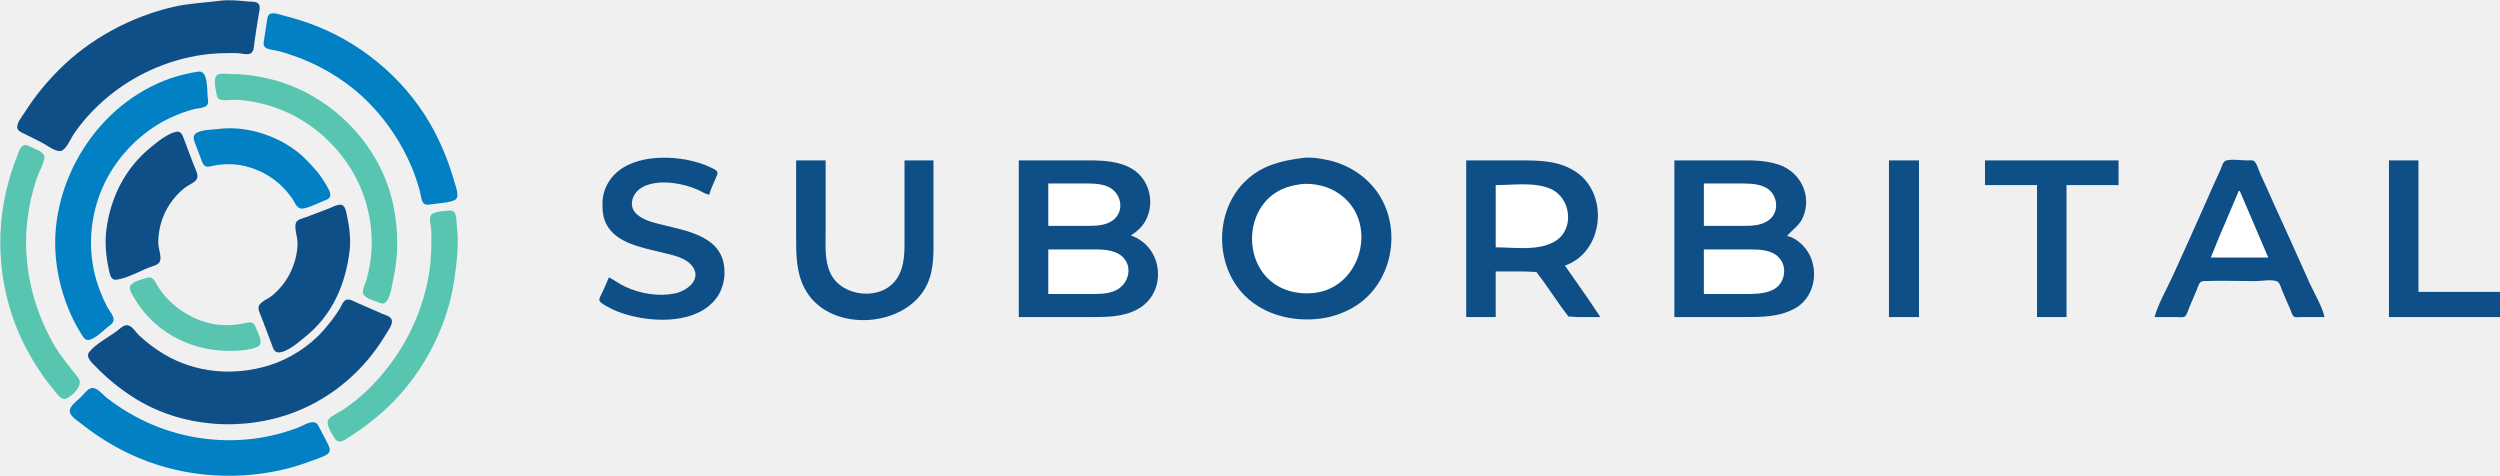
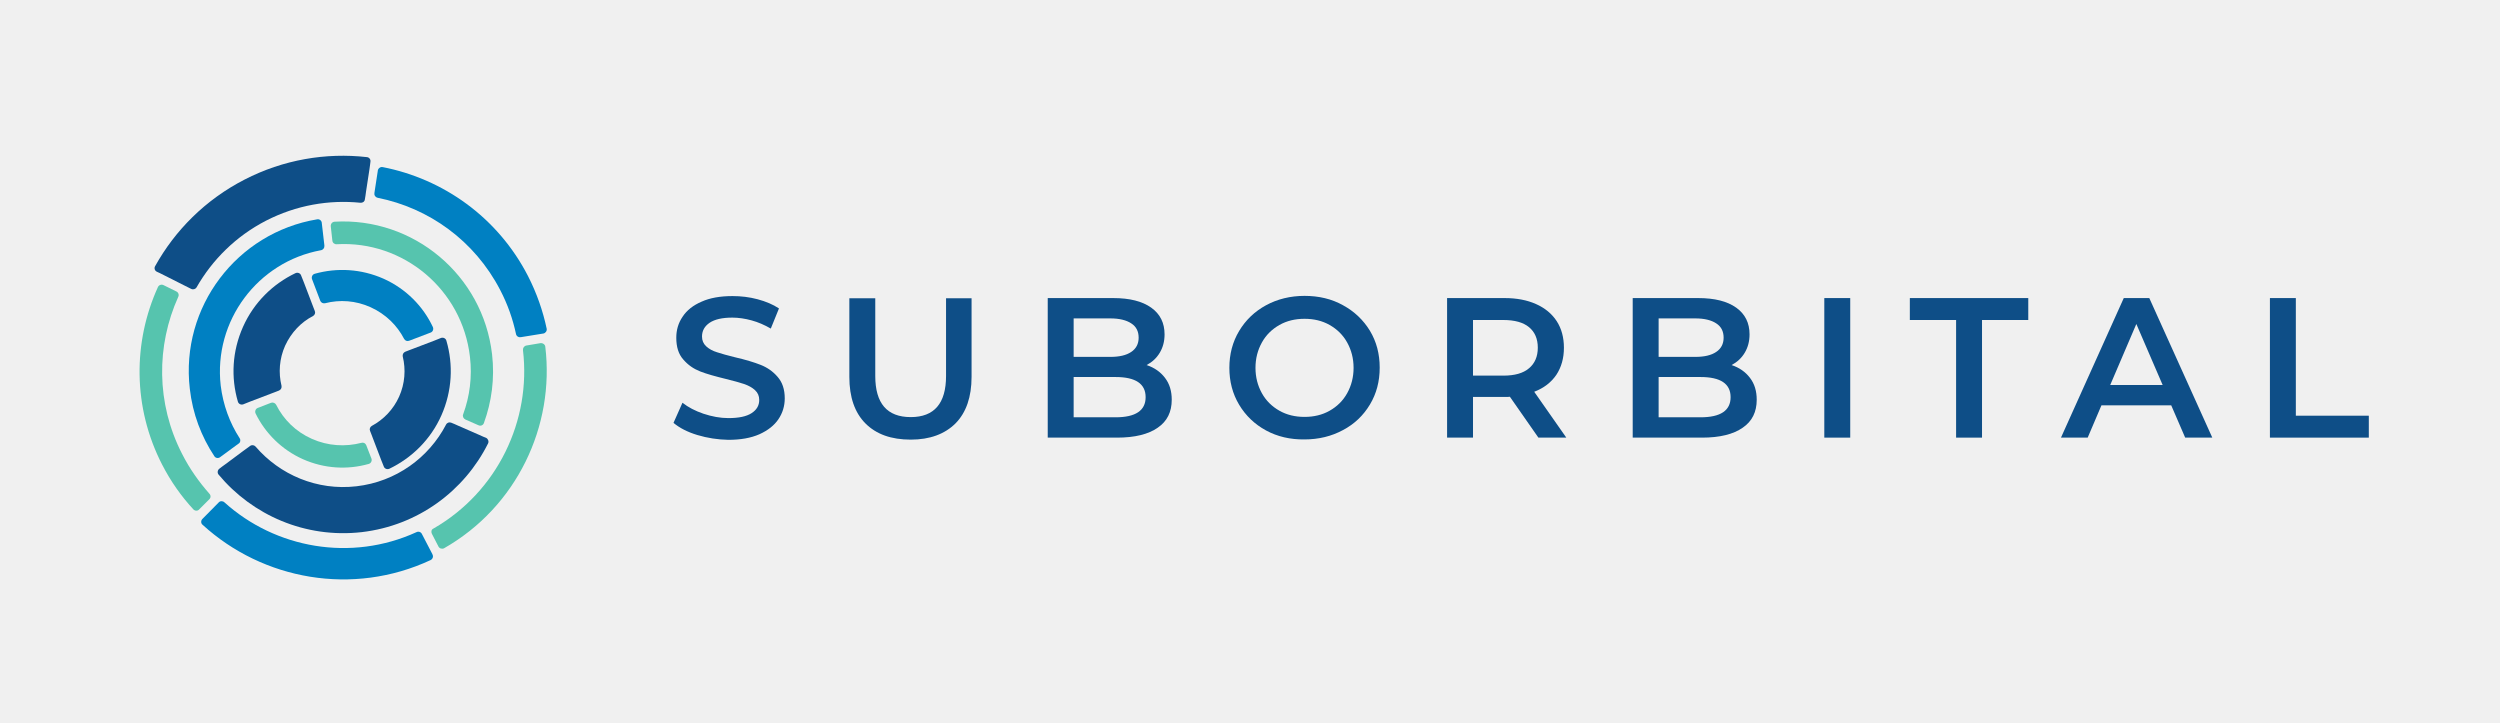
- <svg xmlns="http://www.w3.org/2000/svg" width="4660" height="887" viewBox="0 0 4660 887" fill="none">
-   <path d="M410 1.424C381.145 5.213 352.664 6.082 324 12.651C244.795 30.802 168.698 71.581 111 129.001C86.722 153.162 64.623 179.932 46.424 209C41.799 216.388 29.13 230.679 32.743 239.985C34.692 245.002 40.562 247.027 45 249.247C55.997 254.746 67.126 260.043 78 265.781C87.226 270.649 101.275 281.772 112 281.626C122.611 281.482 132.607 256.848 138.025 249C158.191 219.795 183.808 193.394 212 171.884C260.204 135.105 317.016 111.108 377 102.272C398.605 99.089 420.188 98.745 442 99.004C449.2 99.089 461.564 103.345 467.891 99.141C473.439 95.456 473.295 85.937 474.13 80C476.57 62.649 479.243 45.29 482.08 28C483.08 21.906 486.455 11.6 481.427 6.573C477.211 2.355 468.483 3.361 463 2.83C445.916 1.177 427.124 -0.824 410 1.424Z" fill="#0F4F87" />
-   <path d="M504.019 25.742C498.487 27.945 498.357 33.963 497.576 39C495.766 50.66 494.148 62.355 492.246 74C491.387 79.259 489.984 85.37 495.214 88.911C501.395 93.094 511.851 93.218 519 95.151C534.309 99.292 549.278 104.311 564 110.2C609.849 128.54 653.329 156.685 687.961 192.015C721.84 226.574 748.87 267.395 767.58 312C773.54 326.236 778.44 341.134 782.58 356C784.39 362.523 784.66 372.372 788.73 377.867C792.3 382.694 797.85 381.769 803 380.92C816.59 378.679 834.31 378.631 846.98 373.272C858.31 368.481 849.4 347.411 847 339C837.54 305.875 825.32 274.507 809.22 244C762.81 156.051 683.13 85.853 591 49C570.721 40.888 550.179 34.42 529 29.127C521.965 27.368 511.144 22.905 504.019 25.742ZM370 133.443C225.794 154.138 117.609 283.776 104.17 425C98.885 480.533 110.078 538.401 133.309 589C138.851 601.072 145.39 612.739 152.425 624C155.508 628.935 159.272 634.914 166 633.59C178.184 631.193 193.185 615.349 203 607.87C206.898 604.9 211.72 601.413 211.786 596C211.887 587.797 202.92 578.094 199.258 571C190.506 554.042 183.535 536.387 178.424 518C159.441 449.705 171.621 373.321 210.344 314C236.627 273.737 273.4 240.375 317 219.781C331.414 212.972 346.537 207.291 362 203.374C368.516 201.724 380.612 201.556 385.427 196.57C389.653 192.195 387.465 185.309 387 180C385.932 167.808 387.841 130.882 370 133.443Z" fill="#0181C3" />
-   <path d="M407.015 138.653C395.609 142.345 402.362 167.257 403.733 176C404.391 180.195 405.549 184.066 410.04 185.486C419.146 188.366 431.486 185.623 441 186.039C456.327 186.711 472.082 189.344 487 192.884C561.444 210.552 625.392 260.889 661.691 328C685.378 371.792 696.544 424.473 691.83 474C690.354 489.508 687.751 504.978 683.576 520C681.473 527.566 675.632 538.118 676.707 545.999C678.037 555.76 696.253 559.718 704 563C707.418 564.448 711.17 566.498 715 565.551C726.69 562.66 730.39 532.991 732.65 523C743.32 475.859 742.84 428.194 732.79 381C708.792 268.318 616.174 175.428 505 147.627C481.07 141.642 456.679 138 432 138C424.373 138 414.319 136.289 407.015 138.653Z" fill="#57C5AF" />
-   <path d="M407 240.424C395.549 241.932 371.753 241.332 363.318 250.279C359.85 253.956 360.943 259.697 362.439 264C366.189 274.782 370.722 285.294 374.681 296C376.492 300.896 377.968 307.253 383.018 309.817C387.445 312.064 393.452 309.68 398 308.803C407.646 306.943 417.188 305.996 427 306C452.705 306.01 479.276 314.579 501 328.064C518.523 338.942 533.721 353.936 545.255 371C550.452 378.69 553.687 390.617 565 388.671C577.645 386.496 591.077 379.332 603 374.601C607.711 372.732 613.626 371.399 615.343 365.96C617.464 359.245 611.27 350.613 608.138 345C597.592 326.097 583.409 310.045 568 295.015C527.966 255.964 462.855 233.069 407 240.424Z" fill="#0181C3" />
-   <path d="M329 245.569C312.593 248.503 293.593 264.393 281 274.611C233.695 312.995 206.365 367.252 198.424 427C195.24 450.957 197.22 476.438 202.424 500C204.21 508.086 205.456 522.899 217 521.389C237.221 518.743 259.907 505.453 279 498.192C285.186 495.84 295.61 493.917 298.254 486.985C301.481 478.522 295.001 462.43 295 453C294.998 430.234 300.542 407.86 311.873 388C320.494 372.889 332.144 359.417 346 348.899C351.855 344.455 365.487 339.404 367.566 331.985C369.579 324.802 364.75 316.484 362.203 310C355.814 293.738 349.788 277.33 343.576 261C341.014 254.266 338.302 243.906 329 245.569Z" fill="#0F4F87" />
-   <path d="M45.004 270.613C37.15 272.507 34.224 285.44 31.6 292C23.005 313.488 16.303 335.455 11.119 358C-11.565 456.65 2.499 563.902 50.691 653C64.485 678.5 80.316 702.71 98.92 725C104.077 731.18 113.241 746.56 123 743.09C134.946 738.85 155.768 717.51 146.316 705C130.987 684.71 114.297 666.167 101.424 644C60.164 572.946 41.102 489.845 51.285 408C54.461 382.469 60.2 357.4 68.333 333C72.42 320.741 80.454 307.63 82.606 295C84.625 283.143 65.224 277.797 57 273.756C53.381 271.978 49.182 269.605 45.004 270.613Z" fill="#57C5AF" />
-   <path d="M1135 517C1130.86 527.096 1126.3 537.07 1121.77 547C1120.25 550.333 1116.3 556.209 1117.42 559.961C1118.73 564.368 1125.35 567.581 1129 569.796C1141.44 577.348 1155.05 582.704 1169 586.709C1220.47 601.485 1299.07 603.582 1335.1 556C1342.58 546.126 1347.24 534.135 1349.39 522C1350.98 512.97 1350.72 502.03 1349.25 493C1340.36 438.623 1275.96 429.508 1232 418.374C1216.15 414.359 1198.41 410.132 1186.17 398.561C1171.02 384.236 1178.25 361.593 1194 351.105C1213.56 338.078 1241.78 338.608 1264 342.614C1276.43 344.855 1288.39 348.458 1300 353.427C1307.26 356.535 1314.17 361.604 1322 363C1324.79 352.795 1329.54 342.717 1333.72 333C1335.18 329.605 1338.7 323.943 1336.88 320.21C1334.98 316.328 1328.64 314.068 1325 312.248C1313.06 306.278 1299.99 302.289 1287 299.349C1236.35 287.89 1160.42 291.149 1132.31 343C1126.26 354.153 1123 366.318 1123 379C1123 389.616 1123.29 399.855 1126.86 410C1141.94 452.807 1195.75 461.062 1234 470.627C1253.36 475.468 1279.95 480.051 1291.75 498C1307.71 522.285 1279.02 542.73 1258 546.996C1227.64 553.16 1193.96 547.495 1166 534.691C1155.06 529.684 1145.64 522.294 1135 517ZM2428 294.424C2388.35 299.63 2353.43 307.744 2323 336.089C2263.75 391.278 2263.16 493.978 2320.09 550.911C2356.85 587.666 2411.56 600.513 2462 593.718C2485.86 590.504 2508.87 582.151 2529 568.921C2595.52 525.205 2613.31 428.151 2569.92 362C2548.49 329.318 2513.95 306.946 2476 298.576C2461 295.267 2443.33 292.411 2428 294.424ZM1484 299V437C1484 473.996 1483.27 511.293 1503.46 544C1551.53 621.858 1691.86 610.684 1728.69 529C1741.93 499.622 1740 467.376 1740 436V299H1686V438C1686 465.882 1687.71 495.82 1671.25 520C1642.92 561.623 1569.67 554.044 1548.26 510C1536.63 486.074 1539 457.809 1539 432V299H1484ZM1899 299V591H2028C2058.82 591 2091.99 591.774 2120 576.691C2176.94 546.023 2169.09 459.801 2108 439C2119.35 431.345 2128.98 423.324 2135.51 411C2154.55 375.099 2141.02 328.916 2104 311.32C2075.77 297.9 2045.43 299 2015 299H1899ZM2733 299V591H2788V506H2842L2863.82 507.028L2878.03 526L2910.14 572L2923.52 589.972L2941 591H2983L2961.72 559L2917 495C2989.17 470.426 2999.92 362.462 2938 320.671C2906.14 299.165 2869.87 299 2833 299H2733ZM3121 299V591H3249C3282.79 591 3317.92 591.492 3348 573.547C3388.02 549.675 3392.24 488.999 3360 457.004C3352.3 449.361 3341.99 441.648 3331 440C3341.34 427.486 3353.88 420.955 3360.71 405C3377.87 364.907 3356.49 320.848 3316 307.003C3288.58 297.627 3260.55 299 3232 299H3121ZM3521 299V591H3577V299H3521ZM3700 299V345H3797V591H3852V345H3949V299H3700ZM4016 591H4058C4062.11 591 4069.98 592.506 4073.19 589.397C4076.81 585.884 4078.47 578.575 4080.42 574L4094.85 540C4097.49 533.845 4099.12 524.365 4107 524.019C4139.2 522.607 4171.77 524 4204 524C4215.01 524 4234.72 520.146 4244.78 524.603C4249.49 526.696 4251.81 536.572 4253.72 541C4258.75 552.655 4263.5 564.452 4268.77 576C4270.61 580.042 4271.99 586.143 4275.07 589.397C4278.05 592.535 4286.06 591 4290 591H4333C4327.82 569.185 4313.98 547.478 4304.86 527C4283.59 479.23 4262.08 431.545 4240.31 384C4231.18 364.058 4222.67 343.809 4213.26 324C4209.97 317.098 4207.58 305.974 4202.03 300.603C4199.11 297.772 4192.73 299 4189 299C4176.99 299 4160.66 296.077 4149.11 299.318C4143.47 300.899 4141.01 312.228 4138.74 317C4130.43 334.479 4122.69 352.298 4114.86 370C4093.44 418.449 4071.75 466.834 4049.69 515C4038.48 539.478 4023.4 565.126 4016 591ZM4453 299V591H4660V544H4508V299H4453Z" fill="#0F4F87" />
-   <path d="M1954 342V421H2029C2045.67 421 2064.97 419.995 2077.83 407.699C2096.74 389.614 2088.35 358.459 2066 348.312C2050.96 341.483 2034.12 342 2018 342H1954ZM3176 342V421H3250C3267.29 421 3286.45 420.298 3299.96 407.816C3318.41 390.77 3311.94 359.273 3290 348.89C3274.78 341.686 3257.42 342 3241 342H3176ZM2424 343.424C2407.67 345.595 2391.99 350.067 2378 359.089C2325.36 393.033 2319.31 473.725 2362.17 517.911C2385.26 541.716 2419.98 550.032 2452 545.718C2539.14 533.979 2569.57 412.778 2497 361.721C2486.6 354.405 2475.36 349.147 2463 346.13C2450.5 343.079 2436.82 341.721 2424 343.424ZM2788 345V461C2822.48 461 2868.28 468.461 2899 449.533C2935.55 427.008 2928.21 369.086 2891 352.312C2860.89 338.739 2820.21 345 2788 345ZM4173 356L4135.58 444L4121 480H4228L4175 356H4173Z" fill="white" />
-   <path d="M633 381.562C626.308 382.232 619.254 386.217 613 388.576L571 404.576C565.238 406.75 554.305 408.738 551.742 415.044C547.982 424.299 554.315 440.948 554.545 451C555.029 472.197 548.747 494.452 538.691 513C530.62 527.889 519.231 541.446 506 551.996C499.852 556.898 485.421 562.569 482.603 570.015C480.111 576.604 484.902 584.978 487.192 591C493.402 607.33 499.501 623.709 505.811 640C508.405 646.698 510.132 656.866 519 656.913C535.297 656.998 557.025 637.399 569 627.8C619.542 587.288 644.3 529.84 651.714 467C654.251 445.502 651.214 422.003 646.576 401C644.936 393.578 643.285 380.532 633 381.562Z" fill="#0F4F87" />
-   <path d="M837 392.432C828.87 393.486 809.29 393.671 803.89 400.394C798.43 407.203 803.9 422.934 804 431C804.31 457.164 804.2 483.127 799.92 509C785.9 593.834 745.09 669.588 683 728.96C669.542 741.83 654.464 753.64 639 764C631.05 769.33 618.87 774.13 612.653 781.38C605.598 789.61 619.223 809.4 623.877 816.96C625.798 820.08 628.203 822.47 632.004 822.85C639.89 823.65 648.719 815.93 655 811.95C673.681 800.09 691.209 786.81 708 772.42C780.94 709.93 833.16 616.335 846.87 521C851.44 489.192 855.79 454.117 851.58 422C850.19 411.441 853.22 390.329 837 392.432Z" fill="#57C5AF" />
-   <path d="M1954 465V548H2028C2044.69 548 2063.42 548.661 2079 541.688C2101.98 531.401 2112.7 500.077 2093.81 480.09C2081.41 466.961 2060.97 465 2044 465H1954ZM3176 465V548H3249C3266.91 548 3286.24 548.449 3303 541.124C3327.37 530.476 3333.84 496.488 3313.99 478.105C3300.91 465.992 3280.77 465 3264 465H3176Z" fill="white" />
-   <path d="M275 517.61C267.267 519.573 245.88 525.198 242.743 533.043C239.973 539.971 246.673 549.294 250.012 555C261.255 574.217 275.911 591.949 293 606.246C331.366 638.344 378.337 654 428 654C444.068 654 465.162 653.231 479.995 646.348C492.613 640.493 481.15 621.778 477.808 613C476.163 608.68 474.774 603.418 469.985 601.603C464.358 599.472 456.63 602.56 451 603.576C439.982 605.563 429.175 606.129 418 605.996C387.34 605.632 356.223 592.828 332 574.625C316.951 563.316 303.668 549.083 293.811 533C289.175 525.436 285.96 514.827 275 517.61Z" fill="#57C5AF" />
-   <path d="M646.015 558.667C639.284 560.661 636.292 570.533 632.939 576C624.35 590.005 614.319 602.609 603.576 615C577.369 645.224 539.281 669.622 501 681.28C435.78 701.14 365.29 695.47 306 660.397C289.013 650.347 273.435 638.362 259 624.911C253.093 619.406 246.506 607.53 238 606.244C230.55 605.117 223.434 612.798 218 616.873C202.047 628.838 178.85 640.59 166.318 656.09C158.496 665.765 172.852 677.68 179.015 684C200.013 705.53 222.71 724.06 248 740.31C336.473 797.16 452.707 805.56 550 767.94C621.059 740.46 680.694 688.41 719.4 623C723.3 616.397 733.06 604.115 730.09 596.015C727.64 589.331 717.9 587.096 712 584.579C696.289 577.875 680.694 570.892 665 564.15C659.578 561.822 652.117 556.86 646.015 558.667Z" fill="#0F4F87" />
-   <path d="M169 723.74C162.065 726.38 156.134 734.87 151 740C144.593 746.41 130.088 756.11 130.088 766C130.088 776.42 146.714 785.77 154 791.6C181.086 813.27 210.647 831.41 242 846.22C328.95 887.29 429.462 897.08 523 876.42C544.177 871.75 564.75 865.13 585 857.42C593.264 854.28 603.743 851.37 610.867 846.03C615.58 842.5 615.385 836.93 613.204 832C608.235 820.77 601.76 810 596.247 799C593.927 794.37 591.703 788.27 585.985 787.23C576.386 785.48 563.842 794.05 555 797.32C533.256 805.36 510.893 811.72 488 815.56C418.685 827.19 346.677 818.55 282 790.72C252.355 777.96 224.45 761.41 199 741.58C191.683 735.87 179.459 719.77 169 723.74Z" fill="#0181C3" />
+ <svg xmlns="http://www.w3.org/2000/svg" version="1.1" id="Layer_1" x="0px" y="0px" viewBox="0 0 1253.9 362.6" style="enable-background:new 0 0 1253.9 362.6;" xml:space="preserve">
+   <style type="text/css">
+ 	.st0{fill:#0E4E87;}
+ 	.st1{fill:#0080C2;}
+ 	.st2{fill:#56C4AE;}
+ </style>
+   <g>
+     <path class="st0" d="M349.8,218.2c-5-1.5-9-3.6-12-6.1l4.5-10.1c2.9,2.3,6.4,4.1,10.5,5.5c4.2,1.4,8.4,2.2,12.5,2.2   c5.2,0,9.1-0.8,11.7-2.5c2.6-1.7,3.8-3.9,3.8-6.6c0-2-0.7-3.6-2.1-4.9c-1.4-1.3-3.2-2.3-5.5-3.1c-2.2-0.7-5.2-1.6-9-2.5   c-5.3-1.3-9.7-2.5-13-3.8c-3.3-1.3-6.1-3.2-8.5-6c-2.4-2.7-3.5-6.3-3.5-10.9c0-3.9,1-7.4,3.2-10.6c2.1-3.2,5.3-5.7,9.5-7.5   c4.2-1.9,9.4-2.8,15.5-2.8c4.3,0,8.5,0.5,12.6,1.6c4.1,1.1,7.7,2.6,10.7,4.6l-4.1,10.1c-3.1-1.8-6.3-3.2-9.6-4.1   c-3.3-0.9-6.6-1.4-9.7-1.4c-5.1,0-8.9,0.9-11.4,2.6c-2.5,1.7-3.8,4-3.8,6.9c0,2,0.7,3.6,2.1,4.9c1.4,1.3,3.2,2.3,5.5,3   c2.2,0.7,5.2,1.6,9,2.5c5.2,1.2,9.5,2.5,12.8,3.8c3.3,1.3,6.2,3.3,8.5,6c2.4,2.7,3.6,6.3,3.6,10.8c0,3.9-1.1,7.4-3.2,10.5   c-2.1,3.1-5.3,5.6-9.5,7.5c-4.3,1.9-9.5,2.8-15.6,2.8C360,220.5,354.8,219.7,349.8,218.2z" />
+     <path class="st0" d="M434.1,212.4c-5.4-5.4-8.1-13.2-8.1-23.3v-39.5h13v39c0,13.7,5.9,20.6,17.8,20.6c11.8,0,17.7-6.9,17.7-20.6   v-39h12.8V189c0,10.1-2.7,17.9-8,23.3c-5.4,5.4-12.9,8.2-22.5,8.2C447,220.5,439.5,217.8,434.1,212.4z" />
+     <path class="st0" d="M584.3,189.5c2.3,3,3.4,6.6,3.4,11c0,6.1-2.3,10.8-7,14c-4.7,3.3-11.5,5-20.4,5h-34.8v-70h32.8   c8.3,0,14.6,1.6,19.1,4.8c4.5,3.2,6.7,7.7,6.7,13.4c0,3.5-0.8,6.5-2.4,9.2c-1.6,2.7-3.8,4.7-6.6,6.2   C579,184.4,582,186.5,584.3,189.5z M538.5,159.7V179h18.4c4.5,0,8-0.8,10.5-2.5c2.4-1.6,3.7-4,3.7-7.1c0-3.2-1.2-5.6-3.7-7.2   c-2.4-1.6-5.9-2.5-10.5-2.5H538.5z M574.6,199.2c0-6.7-5-10.1-15.1-10.1h-21v20.2h21C569.6,209.3,574.6,205.9,574.6,199.2z" />
+     <path class="st0" d="M635,215.9c-5.7-3.1-10.2-7.4-13.5-12.9c-3.3-5.5-4.9-11.7-4.9-18.5s1.6-13,4.9-18.5   c3.3-5.5,7.8-9.8,13.5-12.9c5.7-3.1,12.2-4.7,19.3-4.7c7.1,0,13.6,1.5,19.3,4.7c5.7,3.1,10.2,7.4,13.5,12.8   c3.3,5.5,4.9,11.6,4.9,18.5c0,6.9-1.6,13-4.9,18.5c-3.3,5.5-7.8,9.8-13.5,12.8c-5.7,3.1-12.2,4.7-19.3,4.7   C647.2,220.5,640.7,219,635,215.9z M666.9,206c3.7-2.1,6.7-5,8.8-8.8c2.1-3.8,3.2-8,3.2-12.7c0-4.7-1.1-8.9-3.2-12.7   c-2.1-3.8-5.1-6.7-8.8-8.8c-3.7-2.1-7.9-3.1-12.6-3.1c-4.7,0-8.9,1-12.6,3.1c-3.7,2.1-6.7,5-8.8,8.8c-2.1,3.8-3.2,8-3.2,12.7   c0,4.7,1.1,8.9,3.2,12.7c2.1,3.8,5.1,6.7,8.8,8.8c3.7,2.1,7.9,3.1,12.6,3.1C659,209.1,663.2,208.1,666.9,206z" />
+     <path class="st0" d="M771.6,219.5L757.3,199c-0.6,0.1-1.5,0.1-2.7,0.1h-15.8v20.4h-13v-70h28.8c6.1,0,11.3,1,15.8,3s8,4.9,10.4,8.6   c2.4,3.7,3.6,8.2,3.6,13.3c0,5.3-1.3,9.8-3.8,13.6c-2.6,3.8-6.2,6.6-11.1,8.5l16.1,23H771.6z M766.9,164.1   c-2.9-2.4-7.2-3.6-12.9-3.6h-15.2v27.9H754c5.7,0,10-1.2,12.9-3.7c2.9-2.4,4.4-5.9,4.4-10.3C771.3,169.9,769.8,166.5,766.9,164.1z" />
+     <path class="st0" d="M877.7,189.5c2.3,3,3.4,6.6,3.4,11c0,6.1-2.3,10.8-7,14c-4.7,3.3-11.5,5-20.4,5h-34.8v-70h32.8   c8.3,0,14.6,1.6,19.1,4.8c4.5,3.2,6.7,7.7,6.7,13.4c0,3.5-0.8,6.5-2.4,9.2c-1.6,2.7-3.8,4.7-6.6,6.2   C872.4,184.4,875.4,186.5,877.7,189.5z M831.9,159.7V179h18.4c4.5,0,8-0.8,10.5-2.5c2.4-1.6,3.7-4,3.7-7.1c0-3.2-1.2-5.6-3.7-7.2   c-2.4-1.6-5.9-2.5-10.5-2.5H831.9z M868,199.2c0-6.7-5-10.1-15.1-10.1h-21v20.2h21C863,209.3,868,205.9,868,199.2z" />
+     <path class="st0" d="M915,149.5h13v70h-13V149.5z" />
+     <path class="st0" d="M981.1,160.5h-23.2v-11h59.4v11h-23.2v59h-13V160.5z" />
+     <path class="st0" d="M1089,203.3h-35l-6.9,16.2h-13.4l31.5-70h12.8l31.6,70H1096L1089,203.3z M1084.7,193.1l-13.2-30.6l-13.1,30.6   H1084.7z" />
+     <path class="st0" d="M1138.5,149.5h13v59h36.6v11h-49.6V149.5z" />
+   </g>
+   <g>
+     <g>
+       <path class="st1" d="M192.4,139.8c-11.3-5-23.4-5.6-34.5-2.5c-1.2,0.3-1.8,1.6-1.4,2.7l0,0l4,10.5l0.1,0.3c0.4,1,1.4,1.5,2.4,1.3    c7.4-1.9,15.4-1.4,22.9,2c7.5,3.4,13.3,9.1,16.8,15.9c0.5,0.9,1.6,1.3,2.5,0.9l0.3-0.1l10.5-4l0,0c1.1-0.4,1.6-1.7,1.1-2.8    C212.2,153.6,203.7,144.9,192.4,139.8z" />
+       <path class="st0" d="M157,158.5c0.9-0.5,1.3-1.6,0.9-2.5l-0.7-1.8l-0.8-2.1l-4-10.5l-0.8-2l-0.6-1.5c-0.4-1.1-1.7-1.6-2.8-1.1    c-11.3,5.4-20.8,14.6-26.3,26.9c-5.5,12.3-6.1,25.5-2.6,37.5c0.3,1.2,1.6,1.8,2.7,1.4l1.5-0.6l2-0.8l10.5-4l2.1-0.8l1.8-0.7    c1-0.4,1.5-1.4,1.3-2.4c-1.6-6.5-1.1-13.6,1.8-20.1C146.1,166.7,151,161.6,157,158.5z" />
+       <path class="st0" d="M223.9,170.9c-0.3-1.2-1.6-1.8-2.7-1.4l-1.5,0.6l-2,0.8l-10.5,4l-2.1,0.8l-1.8,0.7c-1,0.4-1.5,1.4-1.3,2.4    c1.6,6.5,1.1,13.6-1.8,20.1c-2.9,6.5-7.9,11.6-13.7,14.7c-0.9,0.5-1.3,1.6-0.9,2.5l0.7,1.8l0.8,2.1l4,10.5l0.8,2l0.6,1.5    c0.4,1.1,1.7,1.6,2.8,1.1c11.2-5.4,20.7-14.6,26.1-26.8C226.8,196.1,227.4,182.9,223.9,170.9z" />
+       <path class="st2" d="M156.4,220.1c-8.1-3.6-14.2-9.7-17.9-17.1c-0.5-0.9-1.6-1.3-2.5-1l-6.7,2.6c-1.1,0.4-1.6,1.7-1.1,2.8    c4.8,9.8,13,18.1,23.7,22.9c10.8,4.8,22.4,5.4,33,2.4c1.2-0.3,1.8-1.6,1.4-2.7l-2.6-6.7c-0.4-1-1.4-1.5-2.4-1.2    C173.2,224.2,164.5,223.7,156.4,220.1z" />
+     </g>
+     <g>
+       <path class="st1" d="M95.2,195c1.4,12.5,5.8,24,12.3,33.8c0.6,1,2,1.2,2.9,0.5l0,0l9.1-6.7l0.2-0.1c0.9-0.6,1.1-1.8,0.5-2.7    c-5-7.7-8.3-16.7-9.5-26.4c-3.7-32.5,18.6-62.1,50.3-67.9c1.1-0.2,1.8-1.2,1.7-2.2l0-0.2l-1.3-11.2l0-0.1c-0.1-1.2-1.2-2-2.3-1.8    C118.8,116.7,90.4,154,95.2,195z" />
+       <path class="st2" d="M235.7,178.9c1.2,10.1-0.1,19.9-3.4,28.9c-0.4,1,0.1,2.1,1.1,2.6l6.6,2.9c1.1,0.5,2.3,0,2.7-1.1    c3.9-10.7,5.5-22.4,4.1-34.5c-4.6-39.8-39.5-68.8-79-66.5c-1.2,0.1-2,1.1-1.9,2.3l0.8,7.2c0.1,1.1,1.1,1.9,2.2,1.8    C202.3,120.6,231.8,145.2,235.7,178.9z" />
+       <path class="st0" d="M242.3,219l-2-0.9l-10.3-4.5l-2-0.9l-1.7-0.7c-1-0.4-2.1,0-2.6,1c-8.6,16.5-25,28.6-44.9,30.9    c-19.8,2.3-38.5-5.8-50.6-19.9c-0.7-0.8-1.9-1-2.8-0.3l-1.5,1.1l-1.8,1.3l-9,6.7l-1.8,1.3l-1.3,1c-0.9,0.7-1.1,2-0.4,2.9    c17,20.4,43.5,32.1,71.8,28.9c28.3-3.3,51.5-20.7,63.4-44.5c0.5-1,0-2.3-1-2.8L242.3,219z" />
+     </g>
+     <g>
+       <path class="st2" d="M216.6,267.7l3.3,6.4c0.5,1,1.8,1.4,2.8,0.9c36.5-20.8,55.6-61.3,50.8-101.1c-0.1-1.1-1.2-1.9-2.4-1.8    l-7.1,1.2c-1.1,0.2-1.8,1.2-1.7,2.3c4.2,35.2-12.7,71-44.9,89.5C216.4,265.5,216.1,266.7,216.6,267.7z" />
+       <path class="st1" d="M191.9,83.8c-1.1-0.2-2.2,0.6-2.4,1.7l0,0.1l-1.7,11.1l0,0.2c-0.2,1.1,0.6,2.1,1.6,2.3    c25.6,5.1,48.6,21.4,61.5,46.3c3.7,7.1,6.3,14.5,7.9,22c0.2,1.1,1.2,1.8,2.3,1.6l0.2,0l11.1-1.8l0.1,0c1.1-0.2,1.9-1.3,1.7-2.4    c-1.9-9-5-17.9-9.4-26.5C249.6,108.9,222.2,89.7,191.9,83.8z" />
+       <path class="st0" d="M122.6,90.1c-19.6,10.1-34.8,25.4-44.8,43.4c-0.6,1-0.2,2.3,0.9,2.8l1.5,0.7l2,1l10.1,5.1l2,1l1.6,0.8    c1,0.5,2.2,0.1,2.7-0.8c7.9-13.8,19.7-25.6,34.8-33.4c15.2-7.8,31.6-10.6,47.4-9c1.1,0.1,2.1-0.6,2.2-1.7l0.3-1.8l0.3-2.2    l1.7-11.1l0.3-2.2l0.2-1.6c0.2-1.1-0.6-2.2-1.8-2.3C163.5,76.5,142.2,80,122.6,90.1z" />
+       <path class="st2" d="M91.4,227.8c-13.2-25.6-13-54.5-2-78.9c0.5-1,0.1-2.2-0.9-2.7L82,143c-1-0.5-2.3-0.1-2.8,1    c-12.5,27.5-12.7,60.2,2.1,89c4.3,8.4,9.6,15.9,15.7,22.5c0.8,0.8,2.1,0.9,2.9,0l5.1-5.1c0.8-0.8,0.8-2,0-2.8    C99.8,241.7,95.1,235.1,91.4,227.8z" />
+       <path class="st1" d="M112.5,251.9c-0.8-0.7-2.1-0.7-2.8,0.1l-0.2,0.2l-7.9,8l-0.1,0.1c-0.8,0.8-0.8,2.2,0.1,2.9    c30.3,27.7,75.4,35.9,114.4,17.7c1-0.5,1.5-1.8,0.9-2.8l0-0.1l-5.2-10l-0.1-0.2c-0.5-1-1.7-1.4-2.7-0.9    C176.1,281.9,138.2,275.1,112.5,251.9z" />
+     </g>
+   </g>
</svg>
